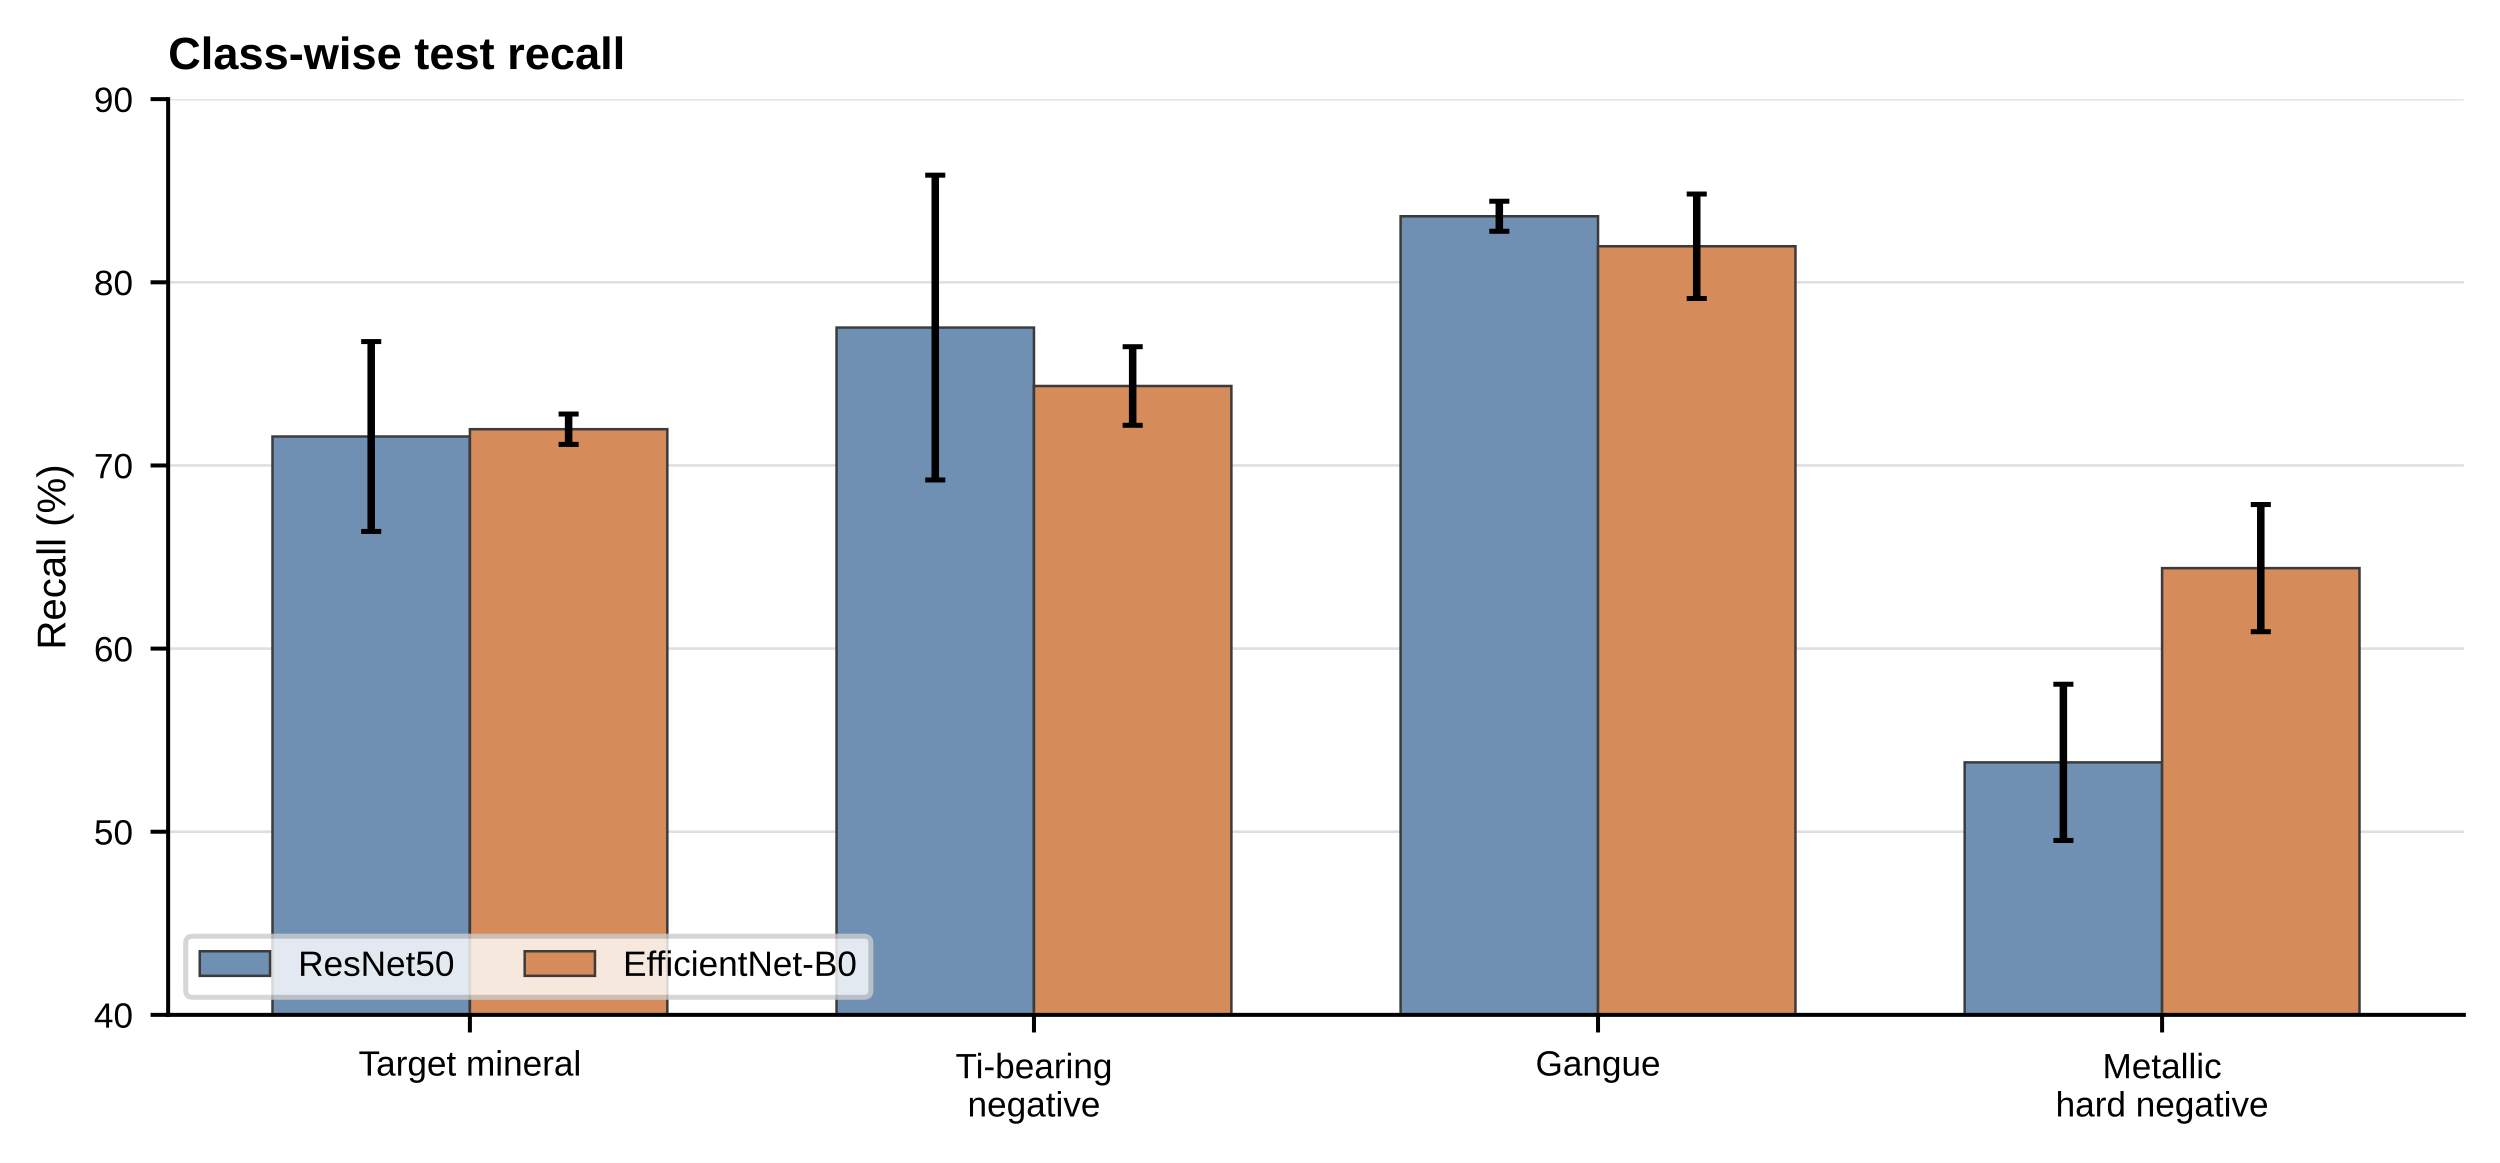
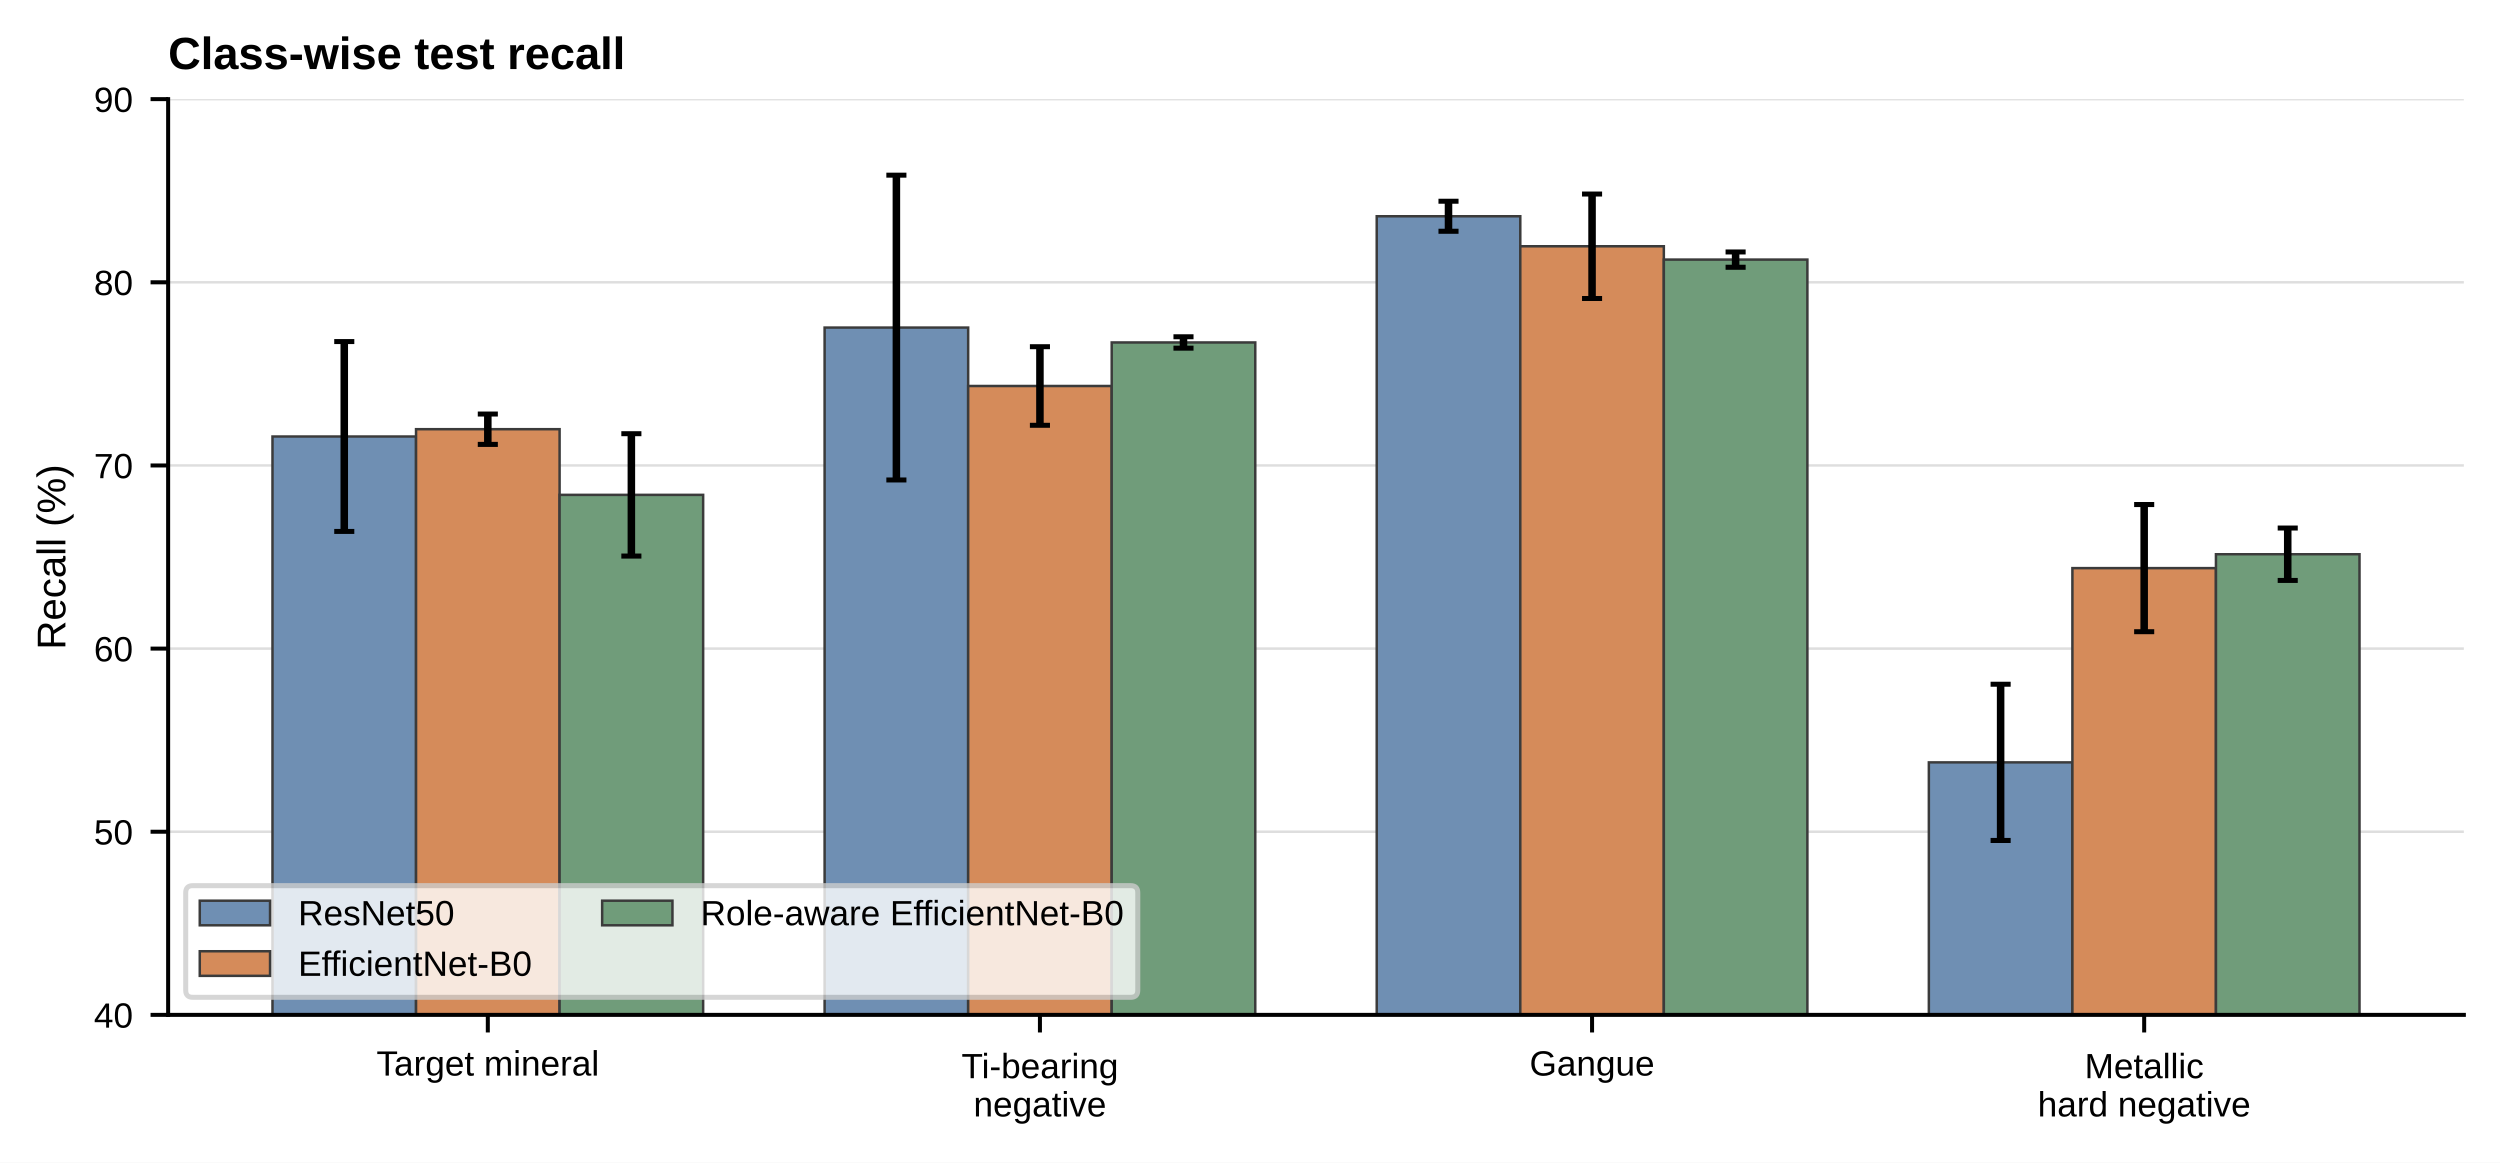
<svg xmlns="http://www.w3.org/2000/svg" xmlns:xlink="http://www.w3.org/1999/xlink" width="498pt" height="231.6pt" viewBox="0 0 498 231.6" version="1.1">
  <defs>
    <style type="text/css">*{stroke-linejoin: round; stroke-linecap: butt}</style>
  </defs>
  <g id="figure_1">
    <g id="patch_1">
      <path d="M 0 231.6  L 498 231.6  L 498 -0  L 0 -0  z " style="fill: #ffffff" />
    </g>
    <g id="axes_1">
      <g id="patch_2">
        <path d="M 33.493 202.162  L 490.8 202.162  L 490.8 19.752  L 33.493 19.752  z " style="fill: #ffffff" />
      </g>
      <g id="matplotlib.axis_1">
        <g id="xtick_1">
          <g id="line2d_1">
            <defs>
-               <path id="mcb32c19193" d="M 0 0  L 0 3.5  " style="stroke: #000000; stroke-width: 0.8" />
+               <path id="m6718aa1b29" d="M 0 0  L 0 3.5  " style="stroke: #000000; stroke-width: 0.8" />
            </defs>
            <g>
-               <use xlink:href="#mcb32c19193" x="93.606" y="202.162" style="stroke: #000000; stroke-width: 0.8" />
+               <use xlink:href="#m6718aa1b29" x="97.173" y="202.162" style="stroke: #000000; stroke-width: 0.8" />
            </g>
          </g>
          <g id="text_1">
-             <text style="font-size: 7px; font-family: 'Arial', 'Helvetica', 'DejaVu Sans', sans-serif; text-anchor: middle" x="93.606" y="214.258" transform="rotate(-0 93.60602 214.2581)">Target mineral</text>
+             <text style="font-size: 7px; font-family: 'Arial', 'Helvetica', 'DejaVu Sans', sans-serif; text-anchor: middle" x="97.173" y="214.258" transform="rotate(-0 97.17301 214.2581)">Target mineral</text>
          </g>
        </g>
        <g id="xtick_2">
          <g id="line2d_2">
            <g>
-               <use xlink:href="#mcb32c19193" x="205.966" y="202.162" style="stroke: #000000; stroke-width: 0.8" />
+               <use xlink:href="#m6718aa1b29" x="207.155" y="202.162" style="stroke: #000000; stroke-width: 0.8" />
            </g>
          </g>
          <g id="text_2">
-             <text style="font-size: 7px; font-family: 'Arial', 'Helvetica', 'DejaVu Sans', sans-serif" transform="translate(190.3404 214.7828)">Ti-bearing</text>
-             <text style="font-size: 7px; font-family: 'Arial', 'Helvetica', 'DejaVu Sans', sans-serif" transform="translate(192.7346 222.4016)">negative</text>
+             <text style="font-size: 7px; font-family: 'Arial', 'Helvetica', 'DejaVu Sans', sans-serif" transform="translate(191.5294 214.7828)">Ti-bearing</text>
+             <text style="font-size: 7px; font-family: 'Arial', 'Helvetica', 'DejaVu Sans', sans-serif" transform="translate(193.9236 222.4016)">negative</text>
          </g>
        </g>
        <g id="xtick_3">
          <g id="line2d_3">
            <g>
-               <use xlink:href="#mcb32c19193" x="318.327" y="202.162" style="stroke: #000000; stroke-width: 0.8" />
+               <use xlink:href="#m6718aa1b29" x="317.138" y="202.162" style="stroke: #000000; stroke-width: 0.8" />
            </g>
          </g>
          <g id="text_3">
-             <text style="font-size: 7px; font-family: 'Arial', 'Helvetica', 'DejaVu Sans', sans-serif; text-anchor: middle" x="318.327" y="214.258" transform="rotate(-0 318.3265 214.2581)">Gangue</text>
+             <text style="font-size: 7px; font-family: 'Arial', 'Helvetica', 'DejaVu Sans', sans-serif; text-anchor: middle" x="317.138" y="214.258" transform="rotate(-0 317.1375 214.2581)">Gangue</text>
          </g>
        </g>
        <g id="xtick_4">
          <g id="line2d_4">
            <g>
-               <use xlink:href="#mcb32c19193" x="430.687" y="202.162" style="stroke: #000000; stroke-width: 0.8" />
+               <use xlink:href="#m6718aa1b29" x="427.12" y="202.162" style="stroke: #000000; stroke-width: 0.8" />
            </g>
          </g>
          <g id="text_4">
-             <text style="font-size: 7px; font-family: 'Arial', 'Helvetica', 'DejaVu Sans', sans-serif" transform="translate(418.8234 214.7828)">Metallic</text>
-             <text style="font-size: 7px; font-family: 'Arial', 'Helvetica', 'DejaVu Sans', sans-serif" transform="translate(409.4784 222.4014)">hard negative</text>
+             <text style="font-size: 7px; font-family: 'Arial', 'Helvetica', 'DejaVu Sans', sans-serif" transform="translate(415.2564 214.7828)">Metallic</text>
+             <text style="font-size: 7px; font-family: 'Arial', 'Helvetica', 'DejaVu Sans', sans-serif" transform="translate(405.9114 222.4014)">hard negative</text>
          </g>
        </g>
      </g>
      <g id="matplotlib.axis_2">
        <g id="ytick_1">
          <g id="line2d_5">
-             <path d="M 33.493 202.162  L 490.8 202.162  " clip-path="url(#pd26cba2c91)" style="fill: none; stroke: #dedede; stroke-width: 0.5; stroke-linecap: square" />
+             <path d="M 33.493 202.162  L 490.8 202.162  " clip-path="url(#pd9c60e0b84)" style="fill: none; stroke: #dedede; stroke-width: 0.5; stroke-linecap: square" />
          </g>
          <g id="line2d_6">
            <defs>
-               <path id="m4a724762c5" d="M 0 0  L -3.5 0  " style="stroke: #000000; stroke-width: 0.8" />
+               <path id="m3fe84f2db2" d="M 0 0  L -3.5 0  " style="stroke: #000000; stroke-width: 0.8" />
            </defs>
            <g>
-               <use xlink:href="#m4a724762c5" x="33.493" y="202.162" style="stroke: #000000; stroke-width: 0.8" />
+               <use xlink:href="#m3fe84f2db2" x="33.493" y="202.162" style="stroke: #000000; stroke-width: 0.8" />
            </g>
          </g>
          <g id="text_5">
            <text style="font-size: 7px; font-family: 'Arial', 'Helvetica', 'DejaVu Sans', sans-serif; text-anchor: end" x="26.493" y="204.71" transform="rotate(-0 26.49328 204.71)">40</text>
          </g>
        </g>
        <g id="ytick_2">
          <g id="line2d_7">
-             <path d="M 33.493 165.68  L 490.8 165.68  " clip-path="url(#pd26cba2c91)" style="fill: none; stroke: #dedede; stroke-width: 0.5; stroke-linecap: square" />
+             <path d="M 33.493 165.68  L 490.8 165.68  " clip-path="url(#pd9c60e0b84)" style="fill: none; stroke: #dedede; stroke-width: 0.5; stroke-linecap: square" />
          </g>
          <g id="line2d_8">
            <g>
-               <use xlink:href="#m4a724762c5" x="33.493" y="165.68" style="stroke: #000000; stroke-width: 0.8" />
+               <use xlink:href="#m3fe84f2db2" x="33.493" y="165.68" style="stroke: #000000; stroke-width: 0.8" />
            </g>
          </g>
          <g id="text_6">
            <text style="font-size: 7px; font-family: 'Arial', 'Helvetica', 'DejaVu Sans', sans-serif; text-anchor: end" x="26.493" y="168.228" transform="rotate(-0 26.49328 168.2281)">50</text>
          </g>
        </g>
        <g id="ytick_3">
          <g id="line2d_9">
-             <path d="M 33.493 129.198  L 490.8 129.198  " clip-path="url(#pd26cba2c91)" style="fill: none; stroke: #dedede; stroke-width: 0.5; stroke-linecap: square" />
+             <path d="M 33.493 129.198  L 490.8 129.198  " clip-path="url(#pd9c60e0b84)" style="fill: none; stroke: #dedede; stroke-width: 0.5; stroke-linecap: square" />
          </g>
          <g id="line2d_10">
            <g>
-               <use xlink:href="#m4a724762c5" x="33.493" y="129.198" style="stroke: #000000; stroke-width: 0.8" />
+               <use xlink:href="#m3fe84f2db2" x="33.493" y="129.198" style="stroke: #000000; stroke-width: 0.8" />
            </g>
          </g>
          <g id="text_7">
            <text style="font-size: 7px; font-family: 'Arial', 'Helvetica', 'DejaVu Sans', sans-serif; text-anchor: end" x="26.493" y="131.746" transform="rotate(-0 26.49328 131.7462)">60</text>
          </g>
        </g>
        <g id="ytick_4">
          <g id="line2d_11">
-             <path d="M 33.493 92.716  L 490.8 92.716  " clip-path="url(#pd26cba2c91)" style="fill: none; stroke: #dedede; stroke-width: 0.5; stroke-linecap: square" />
+             <path d="M 33.493 92.716  L 490.8 92.716  " clip-path="url(#pd9c60e0b84)" style="fill: none; stroke: #dedede; stroke-width: 0.5; stroke-linecap: square" />
          </g>
          <g id="line2d_12">
            <g>
-               <use xlink:href="#m4a724762c5" x="33.493" y="92.716" style="stroke: #000000; stroke-width: 0.8" />
+               <use xlink:href="#m3fe84f2db2" x="33.493" y="92.716" style="stroke: #000000; stroke-width: 0.8" />
            </g>
          </g>
          <g id="text_8">
            <text style="font-size: 7px; font-family: 'Arial', 'Helvetica', 'DejaVu Sans', sans-serif; text-anchor: end" x="26.493" y="95.264" transform="rotate(-0 26.49328 95.26422)">70</text>
          </g>
        </g>
        <g id="ytick_5">
          <g id="line2d_13">
-             <path d="M 33.493 56.234  L 490.8 56.234  " clip-path="url(#pd26cba2c91)" style="fill: none; stroke: #dedede; stroke-width: 0.5; stroke-linecap: square" />
+             <path d="M 33.493 56.234  L 490.8 56.234  " clip-path="url(#pd9c60e0b84)" style="fill: none; stroke: #dedede; stroke-width: 0.5; stroke-linecap: square" />
          </g>
          <g id="line2d_14">
            <g>
-               <use xlink:href="#m4a724762c5" x="33.493" y="56.234" style="stroke: #000000; stroke-width: 0.8" />
+               <use xlink:href="#m3fe84f2db2" x="33.493" y="56.234" style="stroke: #000000; stroke-width: 0.8" />
            </g>
          </g>
          <g id="text_9">
            <text style="font-size: 7px; font-family: 'Arial', 'Helvetica', 'DejaVu Sans', sans-serif; text-anchor: end" x="26.493" y="58.782" transform="rotate(-0 26.49328 58.78228)">80</text>
          </g>
        </g>
        <g id="ytick_6">
          <g id="line2d_15">
-             <path d="M 33.493 19.752  L 490.8 19.752  " clip-path="url(#pd26cba2c91)" style="fill: none; stroke: #dedede; stroke-width: 0.5; stroke-linecap: square" />
+             <path d="M 33.493 19.752  L 490.8 19.752  " clip-path="url(#pd9c60e0b84)" style="fill: none; stroke: #dedede; stroke-width: 0.5; stroke-linecap: square" />
          </g>
          <g id="line2d_16">
            <g>
-               <use xlink:href="#m4a724762c5" x="33.493" y="19.752" style="stroke: #000000; stroke-width: 0.8" />
+               <use xlink:href="#m3fe84f2db2" x="33.493" y="19.752" style="stroke: #000000; stroke-width: 0.8" />
            </g>
          </g>
          <g id="text_10">
            <text style="font-size: 7px; font-family: 'Arial', 'Helvetica', 'DejaVu Sans', sans-serif; text-anchor: end" x="26.493" y="22.3" transform="rotate(-0 26.49328 22.30034)">90</text>
          </g>
        </g>
        <g id="text_11">
          <text style="font-size: 8px; font-family: 'Arial', 'Helvetica', 'DejaVu Sans', sans-serif; text-anchor: middle" x="13.024" y="110.957" transform="rotate(-90 13.02422 110.9571)">Recall (%)</text>
        </g>
      </g>
      <g id="patch_3">
-         <path d="M 54.28 348.09  L 93.606 348.09  L 93.606 86.951  L 54.28 86.951  z " clip-path="url(#pd26cba2c91)" style="fill: #6f8fb3; stroke: #3b3b3b; stroke-width: 0.5; stroke-linejoin: miter" />
+         <path d="M 54.28 348.09  L 82.875 348.09  L 82.875 86.951  L 54.28 86.951  z " clip-path="url(#pd9c60e0b84)" style="fill: #6f8fb3; stroke: #3b3b3b; stroke-width: 0.5; stroke-linejoin: miter" />
      </g>
      <g id="patch_4">
-         <path d="M 166.64 348.09  L 205.966 348.09  L 205.966 65.249  L 166.64 65.249  z " clip-path="url(#pd26cba2c91)" style="fill: #6f8fb3; stroke: #3b3b3b; stroke-width: 0.5; stroke-linejoin: miter" />
+         <path d="M 164.262 348.09  L 192.858 348.09  L 192.858 65.249  L 164.262 65.249  z " clip-path="url(#pd9c60e0b84)" style="fill: #6f8fb3; stroke: #3b3b3b; stroke-width: 0.5; stroke-linejoin: miter" />
      </g>
      <g id="patch_5">
-         <path d="M 279 348.09  L 318.327 348.09  L 318.327 43.077  L 279 43.077  z " clip-path="url(#pd26cba2c91)" style="fill: #6f8fb3; stroke: #3b3b3b; stroke-width: 0.5; stroke-linejoin: miter" />
+         <path d="M 274.244 348.09  L 302.84 348.09  L 302.84 43.077  L 274.244 43.077  z " clip-path="url(#pd9c60e0b84)" style="fill: #6f8fb3; stroke: #3b3b3b; stroke-width: 0.5; stroke-linejoin: miter" />
      </g>
      <g id="patch_6">
-         <path d="M 391.361 348.09  L 430.687 348.09  L 430.687 151.861  L 391.361 151.861  z " clip-path="url(#pd26cba2c91)" style="fill: #6f8fb3; stroke: #3b3b3b; stroke-width: 0.5; stroke-linejoin: miter" />
+         <path d="M 384.227 348.09  L 412.822 348.09  L 412.822 151.861  L 384.227 151.861  z " clip-path="url(#pd9c60e0b84)" style="fill: #6f8fb3; stroke: #3b3b3b; stroke-width: 0.5; stroke-linejoin: miter" />
      </g>
      <g id="patch_7">
-         <path d="M 93.606 348.09  L 132.932 348.09  L 132.932 85.497  L 93.606 85.497  z " clip-path="url(#pd26cba2c91)" style="fill: #d58b5a; stroke: #3b3b3b; stroke-width: 0.5; stroke-linejoin: miter" />
+         <path d="M 82.875 348.09  L 111.471 348.09  L 111.471 85.497  L 82.875 85.497  z " clip-path="url(#pd9c60e0b84)" style="fill: #d58b5a; stroke: #3b3b3b; stroke-width: 0.5; stroke-linejoin: miter" />
      </g>
      <g id="patch_8">
-         <path d="M 205.966 348.09  L 245.292 348.09  L 245.292 76.89  L 205.966 76.89  z " clip-path="url(#pd26cba2c91)" style="fill: #d58b5a; stroke: #3b3b3b; stroke-width: 0.5; stroke-linejoin: miter" />
+         <path d="M 192.858 348.09  L 221.453 348.09  L 221.453 76.89  L 192.858 76.89  z " clip-path="url(#pd9c60e0b84)" style="fill: #d58b5a; stroke: #3b3b3b; stroke-width: 0.5; stroke-linejoin: miter" />
      </g>
      <g id="patch_9">
-         <path d="M 318.327 348.09  L 357.653 348.09  L 357.653 49.057  L 318.327 49.057  z " clip-path="url(#pd26cba2c91)" style="fill: #d58b5a; stroke: #3b3b3b; stroke-width: 0.5; stroke-linejoin: miter" />
+         <path d="M 302.84 348.09  L 331.435 348.09  L 331.435 49.057  L 302.84 49.057  z " clip-path="url(#pd9c60e0b84)" style="fill: #d58b5a; stroke: #3b3b3b; stroke-width: 0.5; stroke-linejoin: miter" />
      </g>
      <g id="patch_10">
-         <path d="M 430.687 348.09  L 470.013 348.09  L 470.013 113.168  L 430.687 113.168  z " clip-path="url(#pd26cba2c91)" style="fill: #d58b5a; stroke: #3b3b3b; stroke-width: 0.5; stroke-linejoin: miter" />
+         <path d="M 412.822 348.09  L 441.417 348.09  L 441.417 113.168  L 412.822 113.168  z " clip-path="url(#pd9c60e0b84)" style="fill: #d58b5a; stroke: #3b3b3b; stroke-width: 0.5; stroke-linejoin: miter" />
+       </g>
+       <g id="patch_11">
+         <path d="M 111.471 348.09  L 140.066 348.09  L 140.066 98.578  L 111.471 98.578  z " clip-path="url(#pd9c60e0b84)" style="fill: #709c7a; stroke: #3b3b3b; stroke-width: 0.5; stroke-linejoin: miter" />
+       </g>
+       <g id="patch_12">
+         <path d="M 221.453 348.09  L 250.048 348.09  L 250.048 68.221  L 221.453 68.221  z " clip-path="url(#pd9c60e0b84)" style="fill: #709c7a; stroke: #3b3b3b; stroke-width: 0.5; stroke-linejoin: miter" />
+       </g>
+       <g id="patch_13">
+         <path d="M 331.435 348.09  L 360.031 348.09  L 360.031 51.715  L 331.435 51.715  z " clip-path="url(#pd9c60e0b84)" style="fill: #709c7a; stroke: #3b3b3b; stroke-width: 0.5; stroke-linejoin: miter" />
+       </g>
+       <g id="patch_14">
+         <path d="M 441.417 348.09  L 470.013 348.09  L 470.013 110.404  L 441.417 110.404  z " clip-path="url(#pd9c60e0b84)" style="fill: #709c7a; stroke: #3b3b3b; stroke-width: 0.5; stroke-linejoin: miter" />
      </g>
      <g id="LineCollection_1">
-         <path d="M 73.943 105.864  L 73.943 68.037  " clip-path="url(#pd26cba2c91)" style="fill: none; stroke: #000000; stroke-width: 1.5" />
-         <path d="M 186.303 95.607  L 186.303 34.892  " clip-path="url(#pd26cba2c91)" style="fill: none; stroke: #000000; stroke-width: 1.5" />
-         <path d="M 298.663 46.067  L 298.663 40.086  " clip-path="url(#pd26cba2c91)" style="fill: none; stroke: #000000; stroke-width: 1.5" />
-         <path d="M 411.024 167.419  L 411.024 136.303  " clip-path="url(#pd26cba2c91)" style="fill: none; stroke: #000000; stroke-width: 1.5" />
+         <path d="M 68.578 105.864  L 68.578 68.037  " clip-path="url(#pd9c60e0b84)" style="fill: none; stroke: #000000; stroke-width: 1.5" />
+         <path d="M 178.56 95.607  L 178.56 34.892  " clip-path="url(#pd9c60e0b84)" style="fill: none; stroke: #000000; stroke-width: 1.5" />
+         <path d="M 288.542 46.067  L 288.542 40.086  " clip-path="url(#pd9c60e0b84)" style="fill: none; stroke: #000000; stroke-width: 1.5" />
+         <path d="M 398.524 167.419  L 398.524 136.303  " clip-path="url(#pd9c60e0b84)" style="fill: none; stroke: #000000; stroke-width: 1.5" />
      </g>
      <g id="line2d_17">
        <defs>
-           <path id="m77e9abd91a" d="M 2 0  L -2 -0  " style="stroke: #000000" />
+           <path id="m86f52ce77f" d="M 2 0  L -2 -0  " style="stroke: #000000" />
        </defs>
-         <g clip-path="url(#pd26cba2c91)">
-           <use xlink:href="#m77e9abd91a" x="73.943" y="105.864" style="fill: #1f77b4; stroke: #000000" />
-           <use xlink:href="#m77e9abd91a" x="186.303" y="95.607" style="fill: #1f77b4; stroke: #000000" />
-           <use xlink:href="#m77e9abd91a" x="298.663" y="46.067" style="fill: #1f77b4; stroke: #000000" />
-           <use xlink:href="#m77e9abd91a" x="411.024" y="167.419" style="fill: #1f77b4; stroke: #000000" />
+         <g clip-path="url(#pd9c60e0b84)">
+           <use xlink:href="#m86f52ce77f" x="68.578" y="105.864" style="fill: #1f77b4; stroke: #000000" />
+           <use xlink:href="#m86f52ce77f" x="178.56" y="95.607" style="fill: #1f77b4; stroke: #000000" />
+           <use xlink:href="#m86f52ce77f" x="288.542" y="46.067" style="fill: #1f77b4; stroke: #000000" />
+           <use xlink:href="#m86f52ce77f" x="398.524" y="167.419" style="fill: #1f77b4; stroke: #000000" />
        </g>
      </g>
      <g id="line2d_18">
-         <g clip-path="url(#pd26cba2c91)">
-           <use xlink:href="#m77e9abd91a" x="73.943" y="68.037" style="fill: #1f77b4; stroke: #000000" />
-           <use xlink:href="#m77e9abd91a" x="186.303" y="34.892" style="fill: #1f77b4; stroke: #000000" />
-           <use xlink:href="#m77e9abd91a" x="298.663" y="40.086" style="fill: #1f77b4; stroke: #000000" />
-           <use xlink:href="#m77e9abd91a" x="411.024" y="136.303" style="fill: #1f77b4; stroke: #000000" />
+         <g clip-path="url(#pd9c60e0b84)">
+           <use xlink:href="#m86f52ce77f" x="68.578" y="68.037" style="fill: #1f77b4; stroke: #000000" />
+           <use xlink:href="#m86f52ce77f" x="178.56" y="34.892" style="fill: #1f77b4; stroke: #000000" />
+           <use xlink:href="#m86f52ce77f" x="288.542" y="40.086" style="fill: #1f77b4; stroke: #000000" />
+           <use xlink:href="#m86f52ce77f" x="398.524" y="136.303" style="fill: #1f77b4; stroke: #000000" />
        </g>
      </g>
      <g id="LineCollection_2">
-         <path d="M 113.269 88.523  L 113.269 82.472  " clip-path="url(#pd26cba2c91)" style="fill: none; stroke: #000000; stroke-width: 1.5" />
-         <path d="M 225.629 84.718  L 225.629 69.062  " clip-path="url(#pd26cba2c91)" style="fill: none; stroke: #000000; stroke-width: 1.5" />
-         <path d="M 337.99 59.464  L 337.99 38.651  " clip-path="url(#pd26cba2c91)" style="fill: none; stroke: #000000; stroke-width: 1.5" />
-         <path d="M 450.35 125.833  L 450.35 100.503  " clip-path="url(#pd26cba2c91)" style="fill: none; stroke: #000000; stroke-width: 1.5" />
+         <path d="M 97.173 88.523  L 97.173 82.472  " clip-path="url(#pd9c60e0b84)" style="fill: none; stroke: #000000; stroke-width: 1.5" />
+         <path d="M 207.155 84.718  L 207.155 69.062  " clip-path="url(#pd9c60e0b84)" style="fill: none; stroke: #000000; stroke-width: 1.5" />
+         <path d="M 317.138 59.464  L 317.138 38.651  " clip-path="url(#pd9c60e0b84)" style="fill: none; stroke: #000000; stroke-width: 1.5" />
+         <path d="M 427.12 125.833  L 427.12 100.503  " clip-path="url(#pd9c60e0b84)" style="fill: none; stroke: #000000; stroke-width: 1.5" />
      </g>
      <g id="line2d_19">
-         <g clip-path="url(#pd26cba2c91)">
-           <use xlink:href="#m77e9abd91a" x="113.269" y="88.523" style="fill: #1f77b4; stroke: #000000" />
-           <use xlink:href="#m77e9abd91a" x="225.629" y="84.718" style="fill: #1f77b4; stroke: #000000" />
-           <use xlink:href="#m77e9abd91a" x="337.99" y="59.464" style="fill: #1f77b4; stroke: #000000" />
-           <use xlink:href="#m77e9abd91a" x="450.35" y="125.833" style="fill: #1f77b4; stroke: #000000" />
+         <g clip-path="url(#pd9c60e0b84)">
+           <use xlink:href="#m86f52ce77f" x="97.173" y="88.523" style="fill: #1f77b4; stroke: #000000" />
+           <use xlink:href="#m86f52ce77f" x="207.155" y="84.718" style="fill: #1f77b4; stroke: #000000" />
+           <use xlink:href="#m86f52ce77f" x="317.138" y="59.464" style="fill: #1f77b4; stroke: #000000" />
+           <use xlink:href="#m86f52ce77f" x="427.12" y="125.833" style="fill: #1f77b4; stroke: #000000" />
        </g>
      </g>
      <g id="line2d_20">
-         <g clip-path="url(#pd26cba2c91)">
-           <use xlink:href="#m77e9abd91a" x="113.269" y="82.472" style="fill: #1f77b4; stroke: #000000" />
-           <use xlink:href="#m77e9abd91a" x="225.629" y="69.062" style="fill: #1f77b4; stroke: #000000" />
-           <use xlink:href="#m77e9abd91a" x="337.99" y="38.651" style="fill: #1f77b4; stroke: #000000" />
-           <use xlink:href="#m77e9abd91a" x="450.35" y="100.503" style="fill: #1f77b4; stroke: #000000" />
-         </g>
-       </g>
-       <g id="patch_11">
+         <g clip-path="url(#pd9c60e0b84)">
+           <use xlink:href="#m86f52ce77f" x="97.173" y="82.472" style="fill: #1f77b4; stroke: #000000" />
+           <use xlink:href="#m86f52ce77f" x="207.155" y="69.062" style="fill: #1f77b4; stroke: #000000" />
+           <use xlink:href="#m86f52ce77f" x="317.138" y="38.651" style="fill: #1f77b4; stroke: #000000" />
+           <use xlink:href="#m86f52ce77f" x="427.12" y="100.503" style="fill: #1f77b4; stroke: #000000" />
+         </g>
+       </g>
+       <g id="LineCollection_3">
+         <path d="M 125.768 110.768  L 125.768 86.389  " clip-path="url(#pd9c60e0b84)" style="fill: none; stroke: #000000; stroke-width: 1.5" />
+         <path d="M 235.751 69.356  L 235.751 67.086  " clip-path="url(#pd9c60e0b84)" style="fill: none; stroke: #000000; stroke-width: 1.5" />
+         <path d="M 345.733 53.238  L 345.733 50.193  " clip-path="url(#pd9c60e0b84)" style="fill: none; stroke: #000000; stroke-width: 1.5" />
+         <path d="M 455.715 115.621  L 455.715 105.188  " clip-path="url(#pd9c60e0b84)" style="fill: none; stroke: #000000; stroke-width: 1.5" />
+       </g>
+       <g id="line2d_21">
+         <g clip-path="url(#pd9c60e0b84)">
+           <use xlink:href="#m86f52ce77f" x="125.768" y="110.768" style="fill: #1f77b4; stroke: #000000" />
+           <use xlink:href="#m86f52ce77f" x="235.751" y="69.356" style="fill: #1f77b4; stroke: #000000" />
+           <use xlink:href="#m86f52ce77f" x="345.733" y="53.238" style="fill: #1f77b4; stroke: #000000" />
+           <use xlink:href="#m86f52ce77f" x="455.715" y="115.621" style="fill: #1f77b4; stroke: #000000" />
+         </g>
+       </g>
+       <g id="line2d_22">
+         <g clip-path="url(#pd9c60e0b84)">
+           <use xlink:href="#m86f52ce77f" x="125.768" y="86.389" style="fill: #1f77b4; stroke: #000000" />
+           <use xlink:href="#m86f52ce77f" x="235.751" y="67.086" style="fill: #1f77b4; stroke: #000000" />
+           <use xlink:href="#m86f52ce77f" x="345.733" y="50.193" style="fill: #1f77b4; stroke: #000000" />
+           <use xlink:href="#m86f52ce77f" x="455.715" y="105.188" style="fill: #1f77b4; stroke: #000000" />
+         </g>
+       </g>
+       <g id="patch_15">
        <path d="M 33.493 202.162  L 33.493 19.752  " style="fill: none; stroke: #000000; stroke-width: 0.8; stroke-linejoin: miter; stroke-linecap: square" />
      </g>
-       <g id="patch_12">
+       <g id="patch_16">
        <path d="M 33.493 202.162  L 490.8 202.162  " style="fill: none; stroke: #000000; stroke-width: 0.8; stroke-linejoin: miter; stroke-linecap: square" />
      </g>
      <g id="text_12">
        <text style="font-weight: 700; font-size: 9px; font-family: 'Arial', 'Helvetica', 'DejaVu Sans', sans-serif; text-anchor: start" x="33.493" y="13.752" transform="rotate(-0 33.49328 13.75225)">Class-wise test recall</text>
      </g>
      <g id="legend_1">
-         <g id="patch_13">
-           <path d="M 38.393 198.662  L 172.077 198.662  Q 173.477 198.662 173.477 197.262  L 173.477 187.893  Q 173.477 186.493 172.077 186.493  L 38.393 186.493  Q 36.993 186.493 36.993 187.893  L 36.993 197.262  Q 36.993 198.662 38.393 198.662  z " style="fill: #ffffff; opacity: 0.8; stroke: #cccccc; stroke-linejoin: miter" />
-         </g>
-         <g id="patch_14">
-           <path d="M 39.793 194.389  L 53.793 194.389  L 53.793 189.489  L 39.793 189.489  z " style="fill: #6f8fb3; stroke: #3b3b3b; stroke-width: 0.5; stroke-linejoin: miter" />
+         <g id="patch_17">
+           <path d="M 38.393 198.662  L 225.244 198.662  Q 226.644 198.662 226.644 197.262  L 226.644 177.823  Q 226.644 176.423 225.244 176.423  L 38.393 176.423  Q 36.993 176.423 36.993 177.823  L 36.993 197.262  Q 36.993 198.662 38.393 198.662  z " style="fill: #ffffff; opacity: 0.8; stroke: #cccccc; stroke-linejoin: miter" />
+         </g>
+         <g id="patch_18">
+           <path d="M 39.793 184.319  L 53.793 184.319  L 53.793 179.419  L 39.793 179.419  z " style="fill: #6f8fb3; stroke: #3b3b3b; stroke-width: 0.5; stroke-linejoin: miter" />
        </g>
        <g id="text_13">
-           <text style="font-size: 7px; font-family: 'Arial', 'Helvetica', 'DejaVu Sans', sans-serif; text-anchor: start" x="59.393" y="194.389" transform="rotate(-0 59.39328 194.3888)">ResNet50</text>
-         </g>
-         <g id="patch_15">
-           <path d="M 104.519 194.389  L 118.519 194.389  L 118.519 189.489  L 104.519 189.489  z " style="fill: #d58b5a; stroke: #3b3b3b; stroke-width: 0.5; stroke-linejoin: miter" />
+           <text style="font-size: 7px; font-family: 'Arial', 'Helvetica', 'DejaVu Sans', sans-serif; text-anchor: start" x="59.393" y="184.319" transform="rotate(-0 59.39328 184.3195)">ResNet50</text>
+         </g>
+         <g id="patch_19">
+           <path d="M 39.793 194.389  L 53.793 194.389  L 53.793 189.489  L 39.793 189.489  z " style="fill: #d58b5a; stroke: #3b3b3b; stroke-width: 0.5; stroke-linejoin: miter" />
        </g>
        <g id="text_14">
-           <text style="font-size: 7px; font-family: 'Arial', 'Helvetica', 'DejaVu Sans', sans-serif; text-anchor: start" x="124.119" y="194.389" transform="rotate(-0 124.1192 194.3888)">EfficientNet-B0</text>
+           <text style="font-size: 7px; font-family: 'Arial', 'Helvetica', 'DejaVu Sans', sans-serif; text-anchor: start" x="59.393" y="194.389" transform="rotate(-0 59.39328 194.3888)">EfficientNet-B0</text>
+         </g>
+         <g id="patch_20">
+           <path d="M 119.951 184.319  L 133.951 184.319  L 133.951 179.419  L 119.951 179.419  z " style="fill: #709c7a; stroke: #3b3b3b; stroke-width: 0.5; stroke-linejoin: miter" />
+         </g>
+         <g id="text_15">
+           <text style="font-size: 7px; font-family: 'Arial', 'Helvetica', 'DejaVu Sans', sans-serif; text-anchor: start" x="139.551" y="184.319" transform="rotate(-0 139.5509 184.3195)">Role-aware EfficientNet-B0</text>
        </g>
      </g>
    </g>
  </g>
  <defs>
-     <clipPath id="pd26cba2c91">
+     <clipPath id="pd9c60e0b84">
      <rect x="33.493" y="19.752" width="457.306" height="182.41" />
    </clipPath>
  </defs>
</svg>
